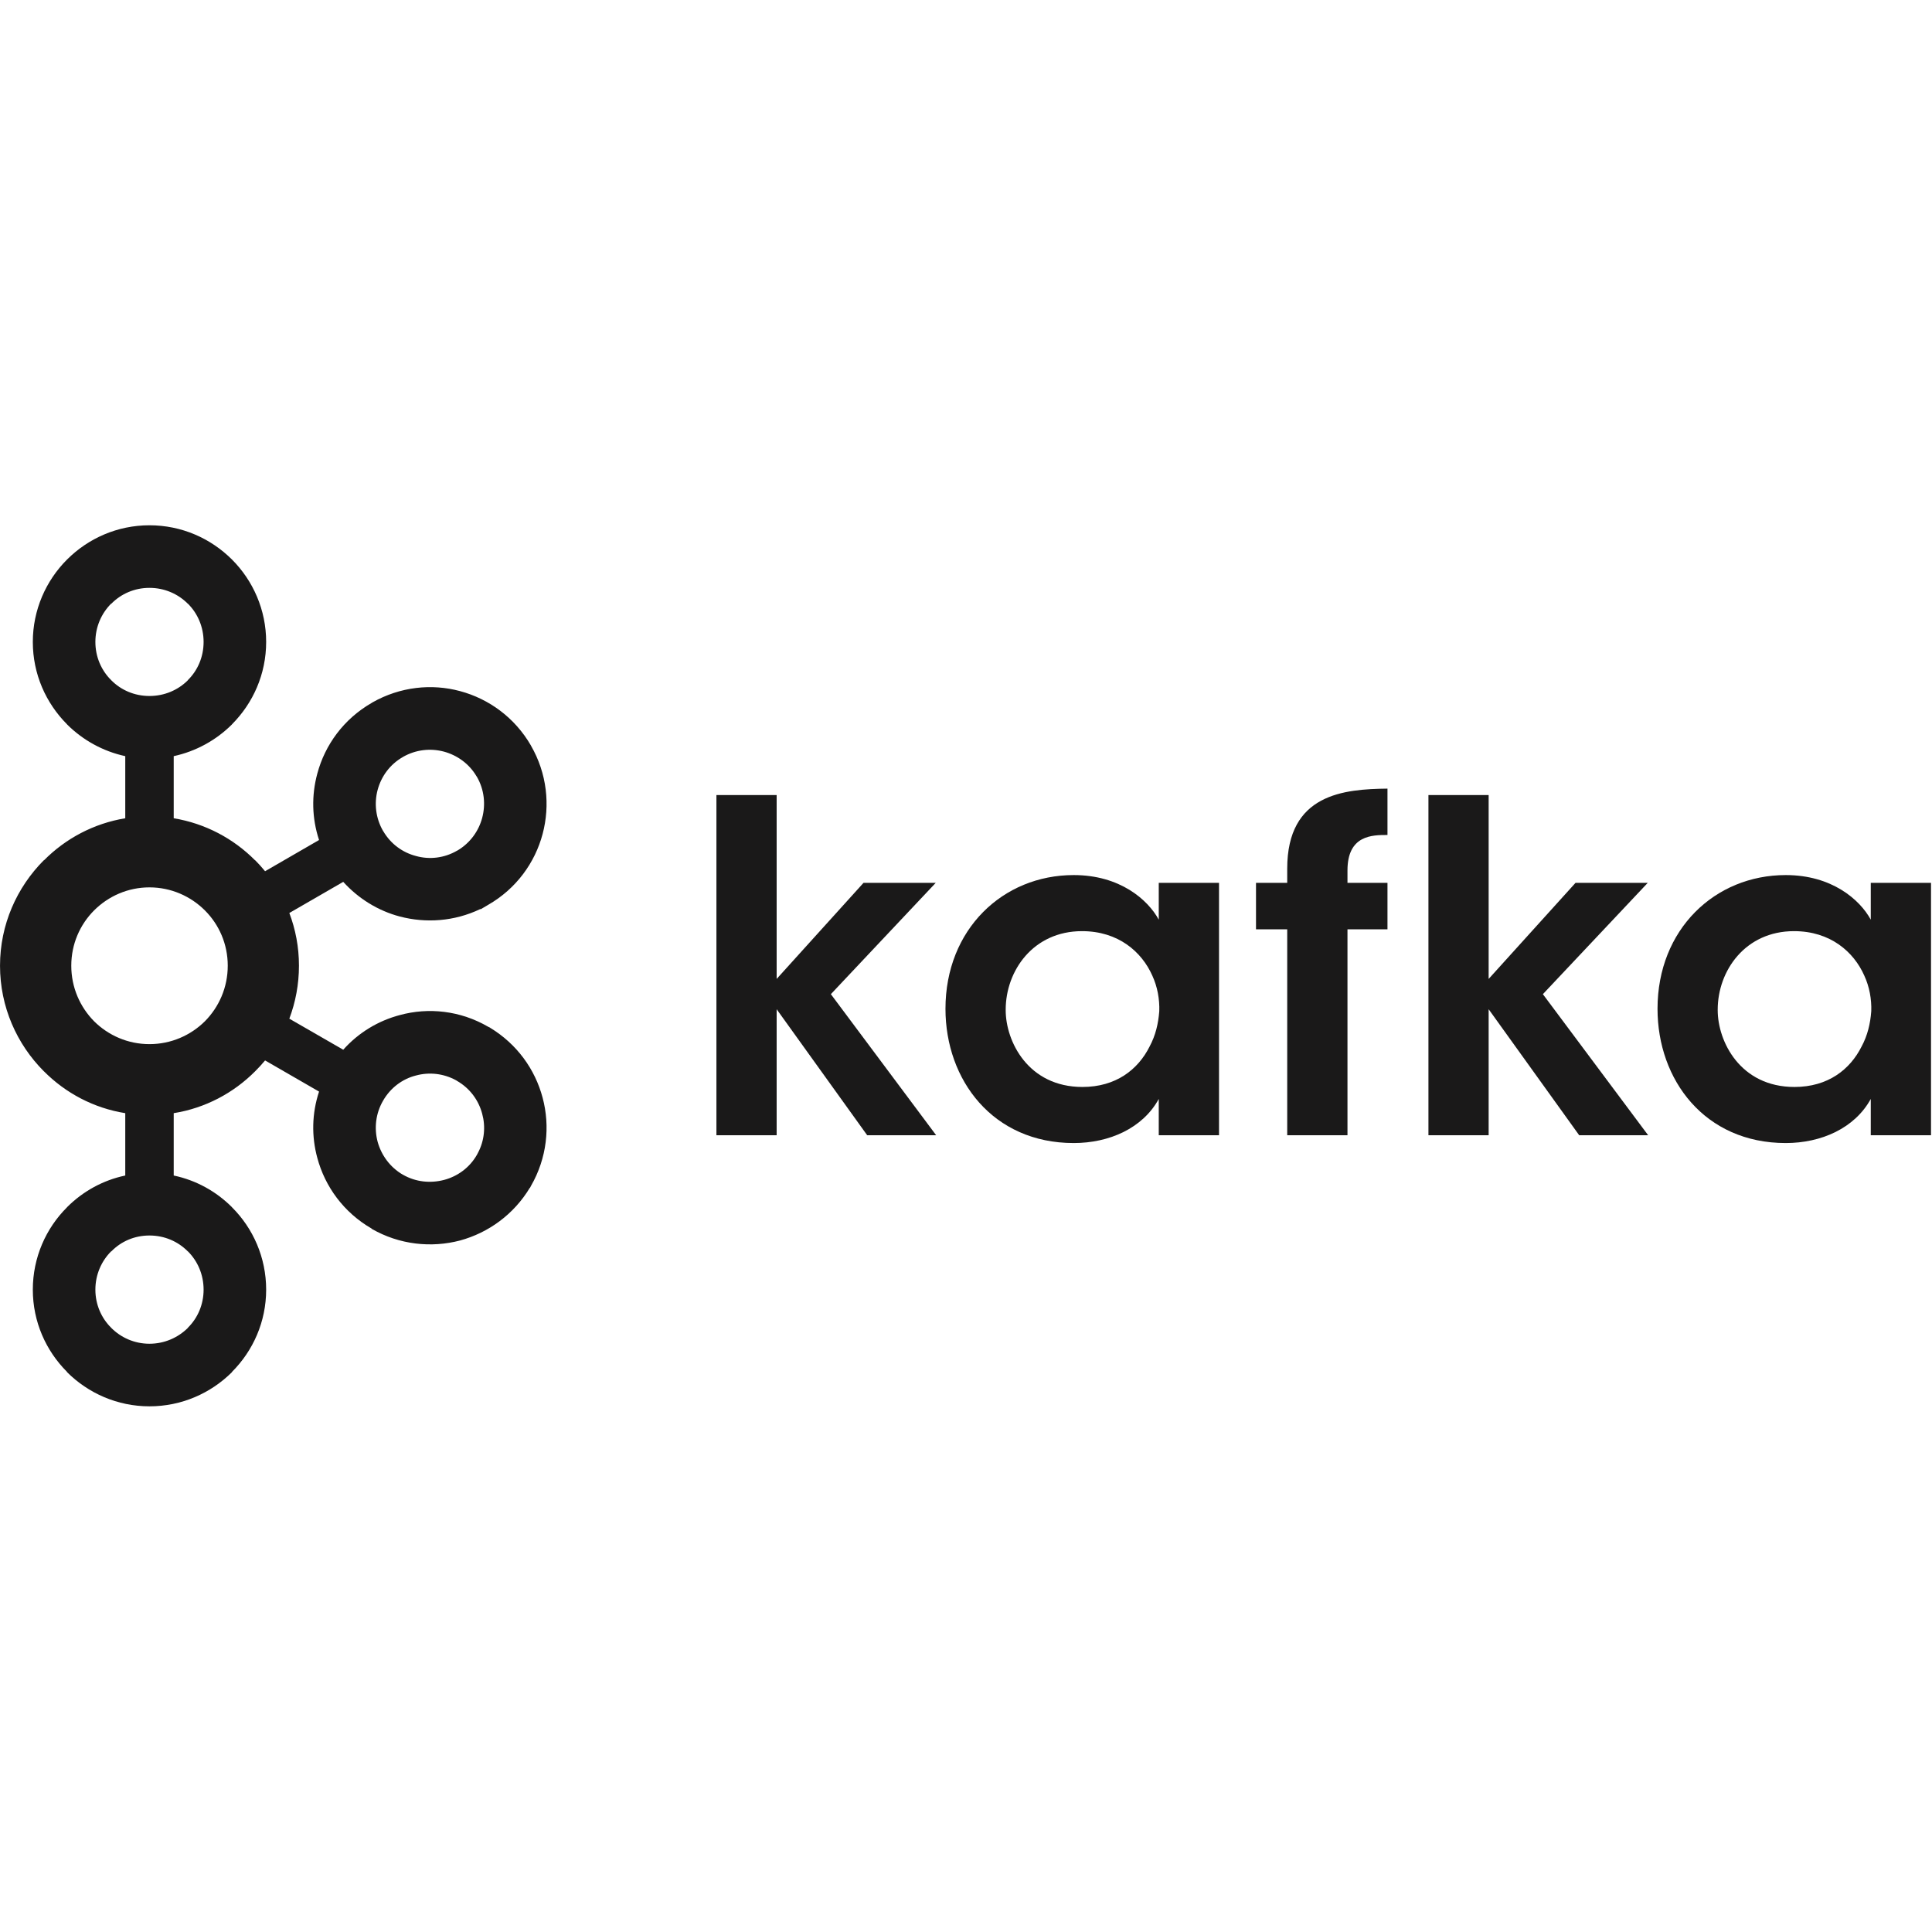
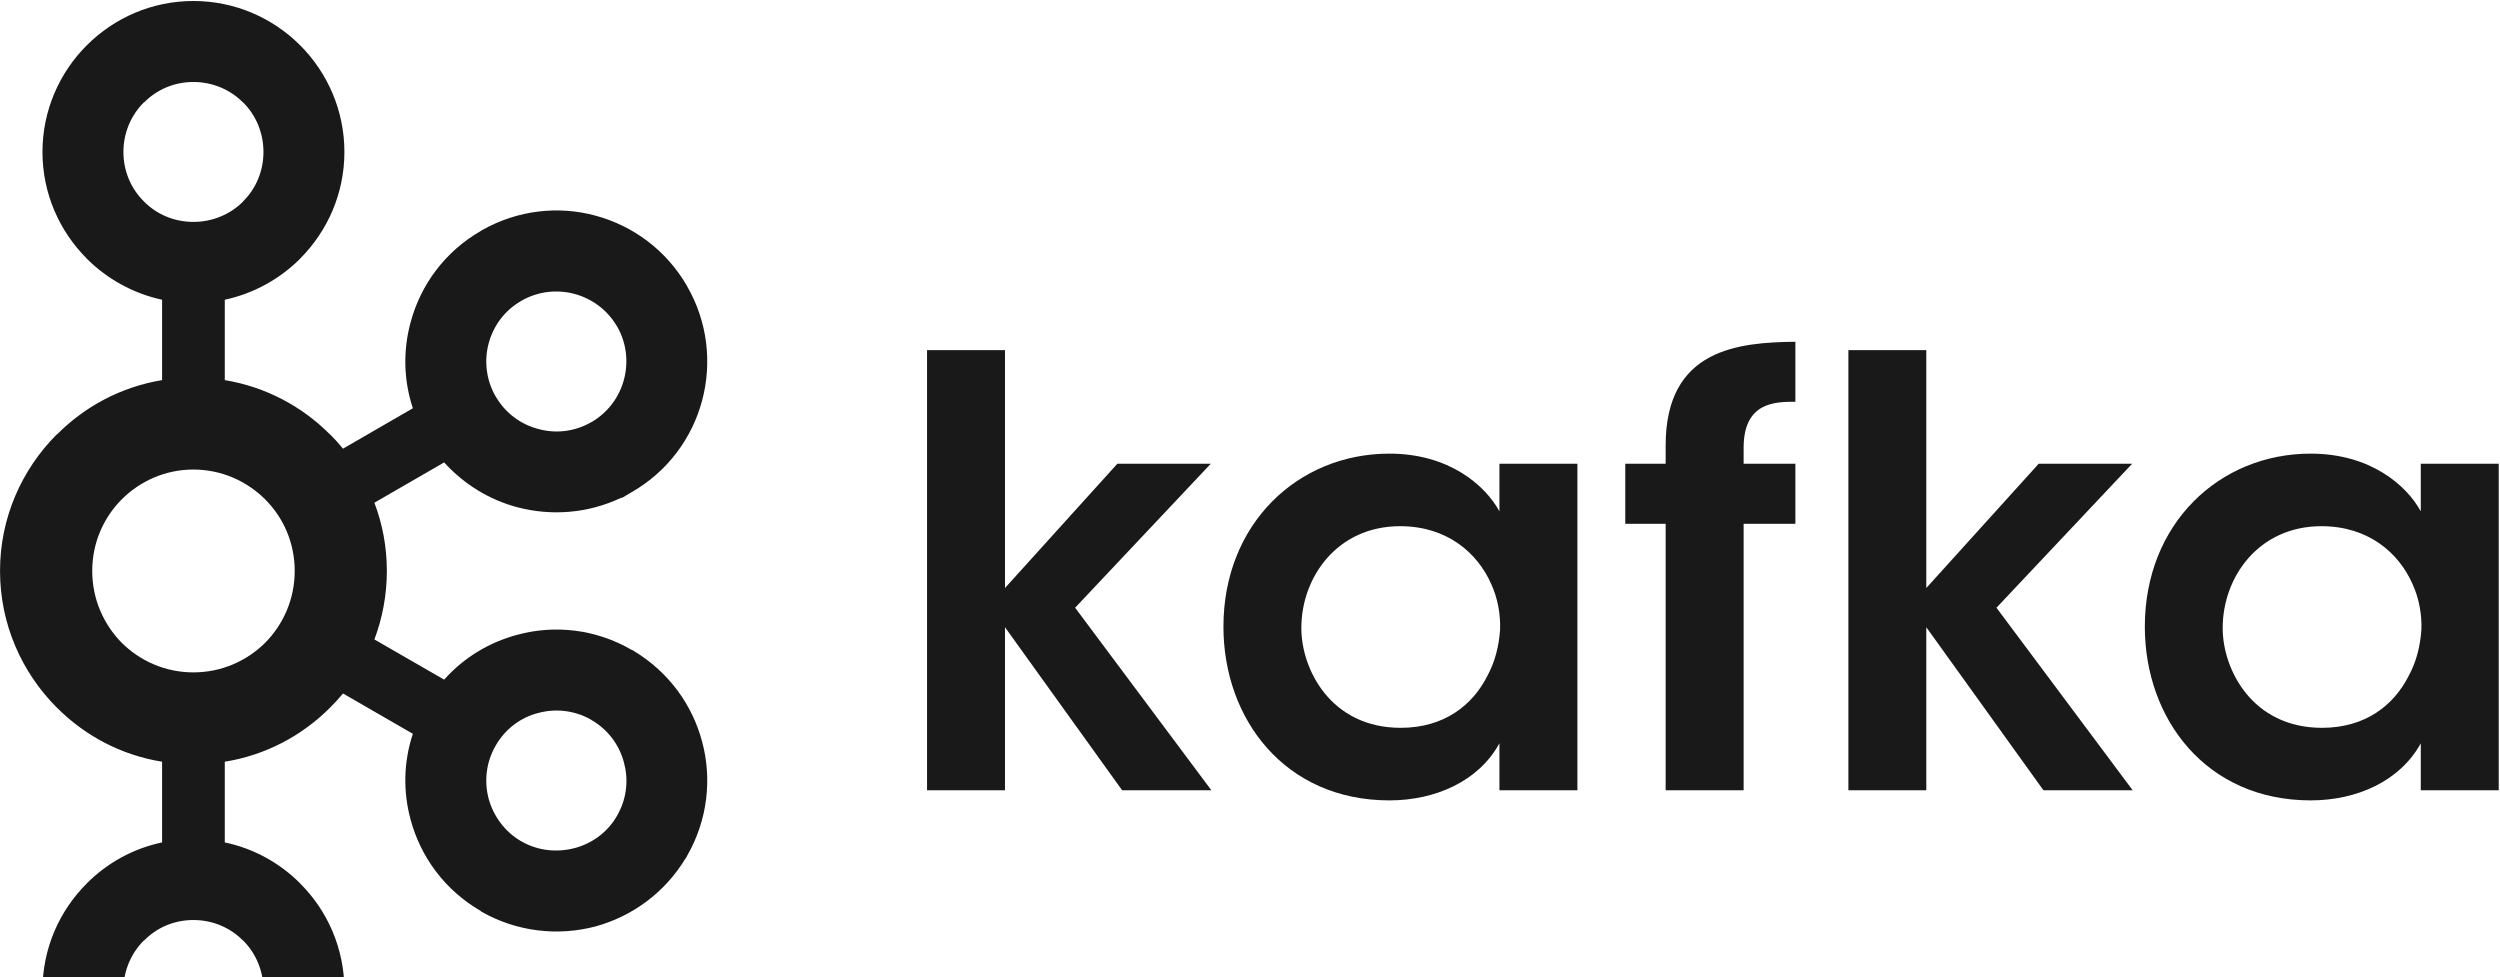
- <svg xmlns="http://www.w3.org/2000/svg" width="800px" height="800px" viewBox="0 -139 512 512" version="1.1" preserveAspectRatio="xMidYMid">
+ <svg xmlns="http://www.w3.org/2000/svg" width="512px" height="200px" viewBox="0 0 512 200" version="1.1" preserveAspectRatio="xMidYMid">
  <g fill="#1A1919">
    <path d="M49.763,20.98 C47.181,18.387 43.598,16.79 39.604,16.79 C35.619,16.79 32.064,18.387 29.514,20.98 L29.449,20.98 C26.874,23.555 25.277,27.148 25.277,31.117 C25.277,35.109 26.874,38.679 29.449,41.229 L29.514,41.299 C32.064,43.869 35.619,45.444 39.604,45.444 C43.598,45.444 47.181,43.869 49.763,41.299 L49.794,41.229 C52.379,38.679 53.956,35.109 53.956,31.117 C53.956,27.148 52.379,23.555 49.794,20.98 L49.763,20.98 Z M39.604,217.105 C43.598,217.105 47.181,215.478 49.763,212.933 L49.794,212.857 C52.379,210.318 53.956,206.724 53.956,202.775 C53.956,198.784 52.379,195.208 49.794,192.621 L49.763,192.621 C47.181,190.003 43.598,188.421 39.604,188.421 C35.619,188.421 32.064,190.003 29.514,192.621 L29.449,192.621 C26.874,195.208 25.277,198.784 25.277,202.775 C25.277,206.724 26.874,210.318 29.449,212.857 L29.514,212.933 C32.064,215.478 35.619,217.105 39.604,217.105 Z M117.665,173.695 C121.213,172.762 124.425,170.486 126.388,167.041 L126.652,166.537 C128.397,163.275 128.715,159.503 127.782,156.156 C126.842,152.583 124.54,149.414 121.103,147.441 L120.9,147.305 C117.55,145.465 113.739,145.064 110.233,146.019 C106.67,146.909 103.469,149.281 101.518,152.696 C99.542,156.091 99.131,159.992 100.076,163.583 C101.051,167.116 103.336,170.308 106.753,172.304 L106.773,172.304 C110.198,174.272 114.07,174.625 117.665,173.695 Z M54.299,102.266 C50.538,98.515 45.348,96.163 39.604,96.163 C33.867,96.163 28.692,98.515 24.938,102.266 C21.197,106.012 18.89,111.179 18.89,116.924 C18.89,122.668 21.197,127.858 24.938,131.647 C28.692,135.375 33.867,137.705 39.604,137.705 C45.348,137.705 50.538,135.375 54.299,131.647 C58.05,127.858 60.357,122.668 60.357,116.924 C60.357,111.179 58.05,106.012 54.299,102.266 Z M46.035,77.846 C54.375,79.22 61.861,83.215 67.586,88.979 L67.628,88.979 C68.539,89.887 69.424,90.887 70.249,91.885 L84.553,83.611 C82.63,77.799 82.54,71.723 84.087,66.024 C86.125,58.394 91.072,51.564 98.489,47.284 L98.73,47.131 C106.066,42.982 114.403,42.117 121.928,44.155 C129.55,46.199 136.425,51.168 140.705,58.572 L140.705,58.595 C144.965,65.959 145.828,74.409 143.797,82.016 C141.768,89.644 136.804,96.521 129.395,100.776 L127.441,101.93 L127.243,101.93 C120.391,105.192 112.856,105.703 105.936,103.88 C100.254,102.376 95.044,99.202 90.962,94.701 L76.677,102.953 C78.32,107.295 79.227,111.977 79.227,116.924 C79.227,121.845 78.32,126.594 76.677,130.96 L90.962,139.189 C95.044,134.618 100.254,131.516 105.936,130.007 C113.561,127.923 122.01,128.808 129.395,133.114 L129.868,133.334 L129.868,133.357 C137.002,137.682 141.791,144.357 143.797,151.896 C145.828,159.458 144.965,167.913 140.705,175.292 L140.447,175.806 L140.417,175.764 C136.139,182.877 129.395,187.696 121.95,189.735 C114.315,191.748 105.863,190.888 98.489,186.646 L98.489,186.588 C91.072,182.3 86.125,175.455 84.087,167.84 C82.54,162.166 82.63,156.091 84.553,150.281 L70.249,142.027 C69.424,143.025 68.539,143.98 67.628,144.888 L67.586,144.933 C61.861,150.678 54.375,154.669 46.035,155.998 L46.035,172.527 C51.977,173.768 57.298,176.739 61.465,180.909 L61.488,180.951 C67.074,186.513 70.534,194.26 70.534,202.775 C70.534,211.265 67.074,218.968 61.488,224.557 L61.465,224.645 C55.839,230.231 48.121,233.691 39.604,233.691 C31.131,233.691 23.394,230.231 17.78,224.645 L17.757,224.645 L17.757,224.557 C12.166,218.968 8.698,211.265 8.698,202.775 C8.698,194.26 12.166,186.513 17.757,180.951 L17.757,180.909 L17.78,180.909 C21.944,176.739 27.275,173.768 33.195,172.527 L33.195,155.998 C24.858,154.669 17.383,150.678 11.669,144.933 L11.609,144.888 C4.473,137.727 0.005,127.858 0.005,116.924 C0.005,106.012 4.473,96.143 11.609,88.979 L11.669,88.979 C17.383,83.215 24.858,79.22 33.195,77.846 L33.195,61.388 C27.275,60.104 21.944,57.133 17.78,52.986 L17.757,52.986 L17.757,52.941 C12.166,47.329 8.698,39.634 8.698,31.117 C8.698,22.644 12.166,14.882 17.757,9.293 L17.78,9.27 C23.394,3.661 31.131,0.204 39.604,0.204 C48.121,0.204 55.839,3.661 61.465,9.27 L61.465,9.293 L61.488,9.293 C67.074,14.882 70.534,22.644 70.534,31.117 C70.534,39.634 67.074,47.329 61.488,52.941 L61.465,52.986 C57.298,57.133 51.977,60.104 46.035,61.388 L46.035,77.846 Z M126.388,66.869 L126.265,66.689 C124.295,63.364 121.145,61.147 117.665,60.192 C114.07,59.237 110.198,59.638 106.753,61.614 L106.773,61.614 C103.336,63.565 101.036,66.754 100.076,70.329 C99.131,73.877 99.542,77.799 101.518,81.216 L101.586,81.304 C103.564,84.676 106.716,86.938 110.233,87.848 C113.769,88.849 117.708,88.425 121.103,86.449 L121.286,86.361 C124.628,84.366 126.855,81.216 127.782,77.756 C128.73,74.186 128.352,70.284 126.388,66.869 Z">

</path>
    <path d="M189.859,71.703 L205.821,71.703 L205.821,120.426 L228.839,94.967 L247.977,94.967 L220.188,124.463 L248.093,161.853 L229.817,161.853 L205.821,128.455 L205.821,161.853 L189.859,161.853 L189.859,71.703 Z M266.519,128.698 C266.519,136.995 272.487,149.058 286.864,149.058 C295.76,149.058 301.615,144.422 304.651,138.346 C306.241,135.398 306.973,132.246 307.219,128.966 C307.329,125.792 306.73,122.492 305.381,119.561 C302.583,113.243 296.372,107.764 286.746,107.764 C273.838,107.764 266.519,118.23 266.519,128.588 L266.519,128.698 Z M323.053,161.853 L307.083,161.853 L307.083,152.23 C302.833,160.012 293.935,163.919 284.55,163.919 C263.104,163.919 250.56,147.217 250.56,128.345 C250.56,107.275 265.787,92.903 284.55,92.903 C296.733,92.903 304.162,99.36 307.083,104.725 L307.083,94.967 L323.053,94.967 L323.053,161.853 Z M341.126,107.275 L332.854,107.275 L332.854,94.967 L341.126,94.967 L341.126,91.198 C341.126,71.325 356.238,70.126 367.696,69.993 L367.696,82.279 C363.667,82.279 357.095,82.279 357.095,91.682 L357.095,94.967 L367.696,94.967 L367.696,107.275 L357.095,107.275 L357.095,161.853 L341.126,161.853 L341.126,107.275 Z M378.55,71.703 L394.507,71.703 L394.507,120.426 L417.53,94.967 L436.668,94.967 L408.879,124.463 L436.779,161.853 L418.503,161.853 L394.507,128.455 L394.507,161.853 L378.55,161.853 L378.55,71.703 Z M455.21,128.698 C455.21,136.995 461.175,149.058 475.555,149.058 C484.439,149.058 490.293,144.422 493.335,138.346 C494.929,135.398 495.664,132.246 495.905,128.966 C496.015,125.792 495.416,122.492 494.064,119.561 C491.271,113.243 485.06,107.764 475.437,107.764 C462.527,107.764 455.21,118.23 455.21,128.588 L455.21,128.698 Z M511.739,161.853 L495.774,161.853 L495.774,152.23 C491.512,160.012 482.621,163.919 473.241,163.919 C451.795,163.919 439.261,147.217 439.261,128.345 C439.261,107.275 454.483,92.903 473.241,92.903 C485.416,92.903 492.853,99.36 495.774,104.725 L495.774,94.967 L511.739,94.967 L511.739,161.853 Z">

</path>
  </g>
</svg>
